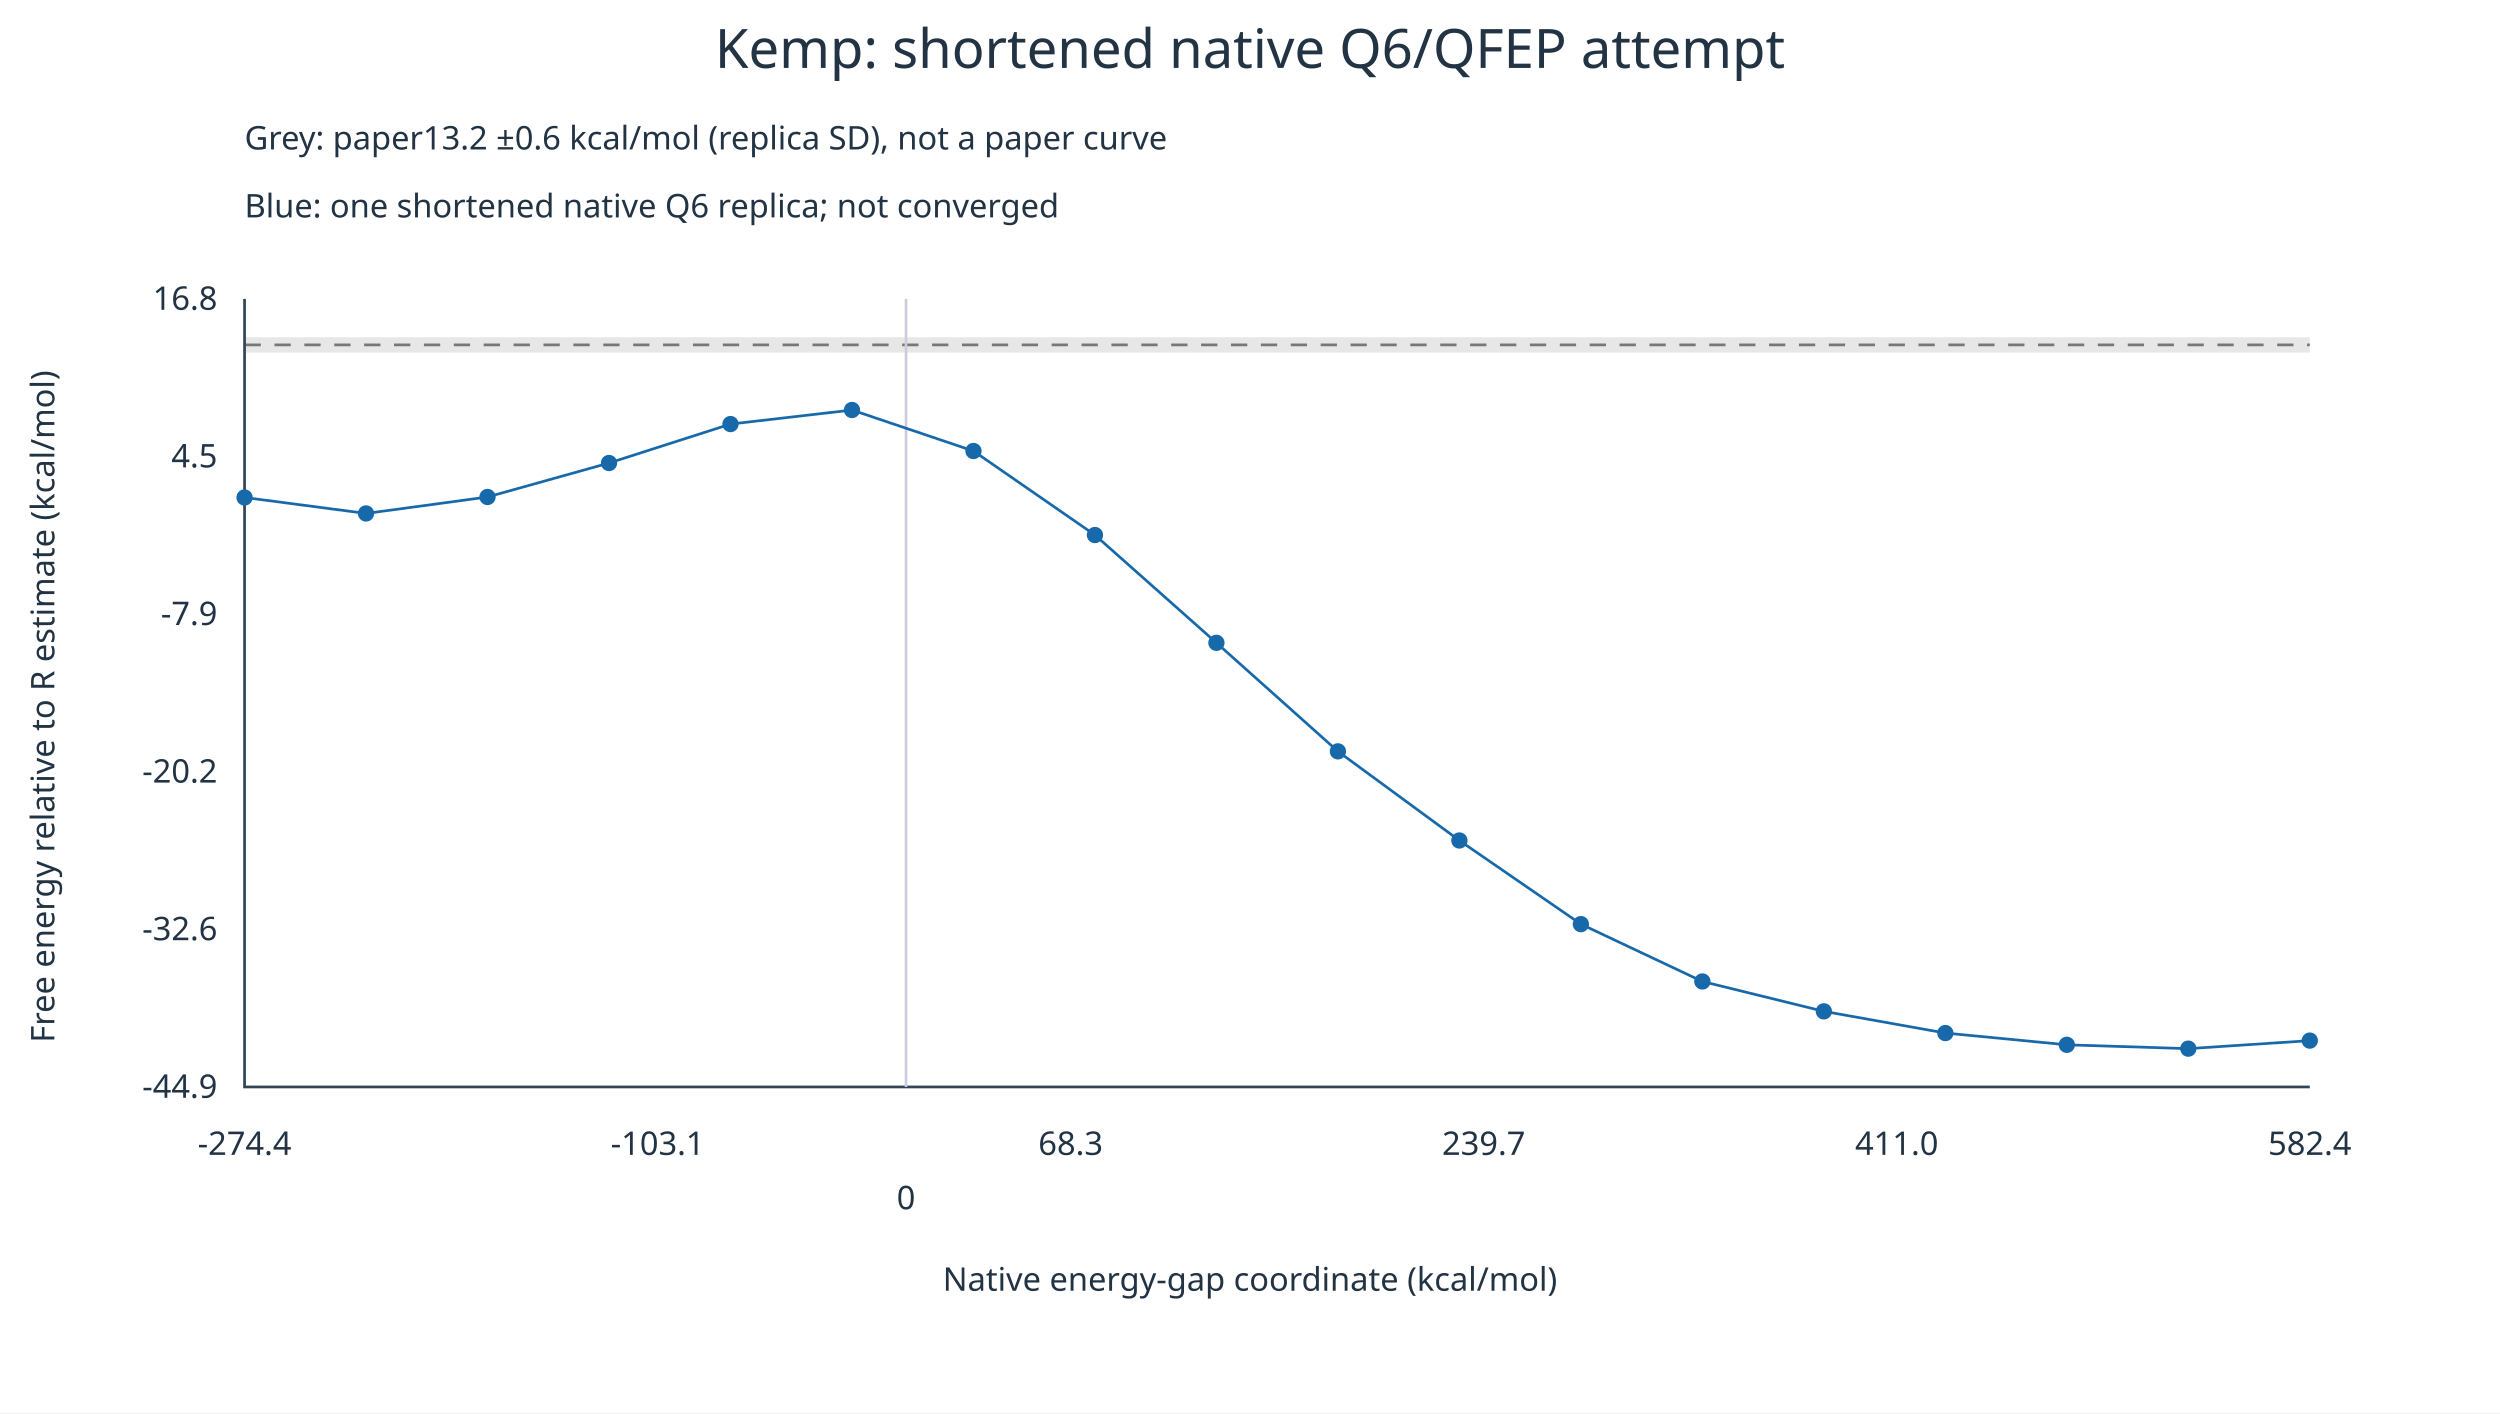
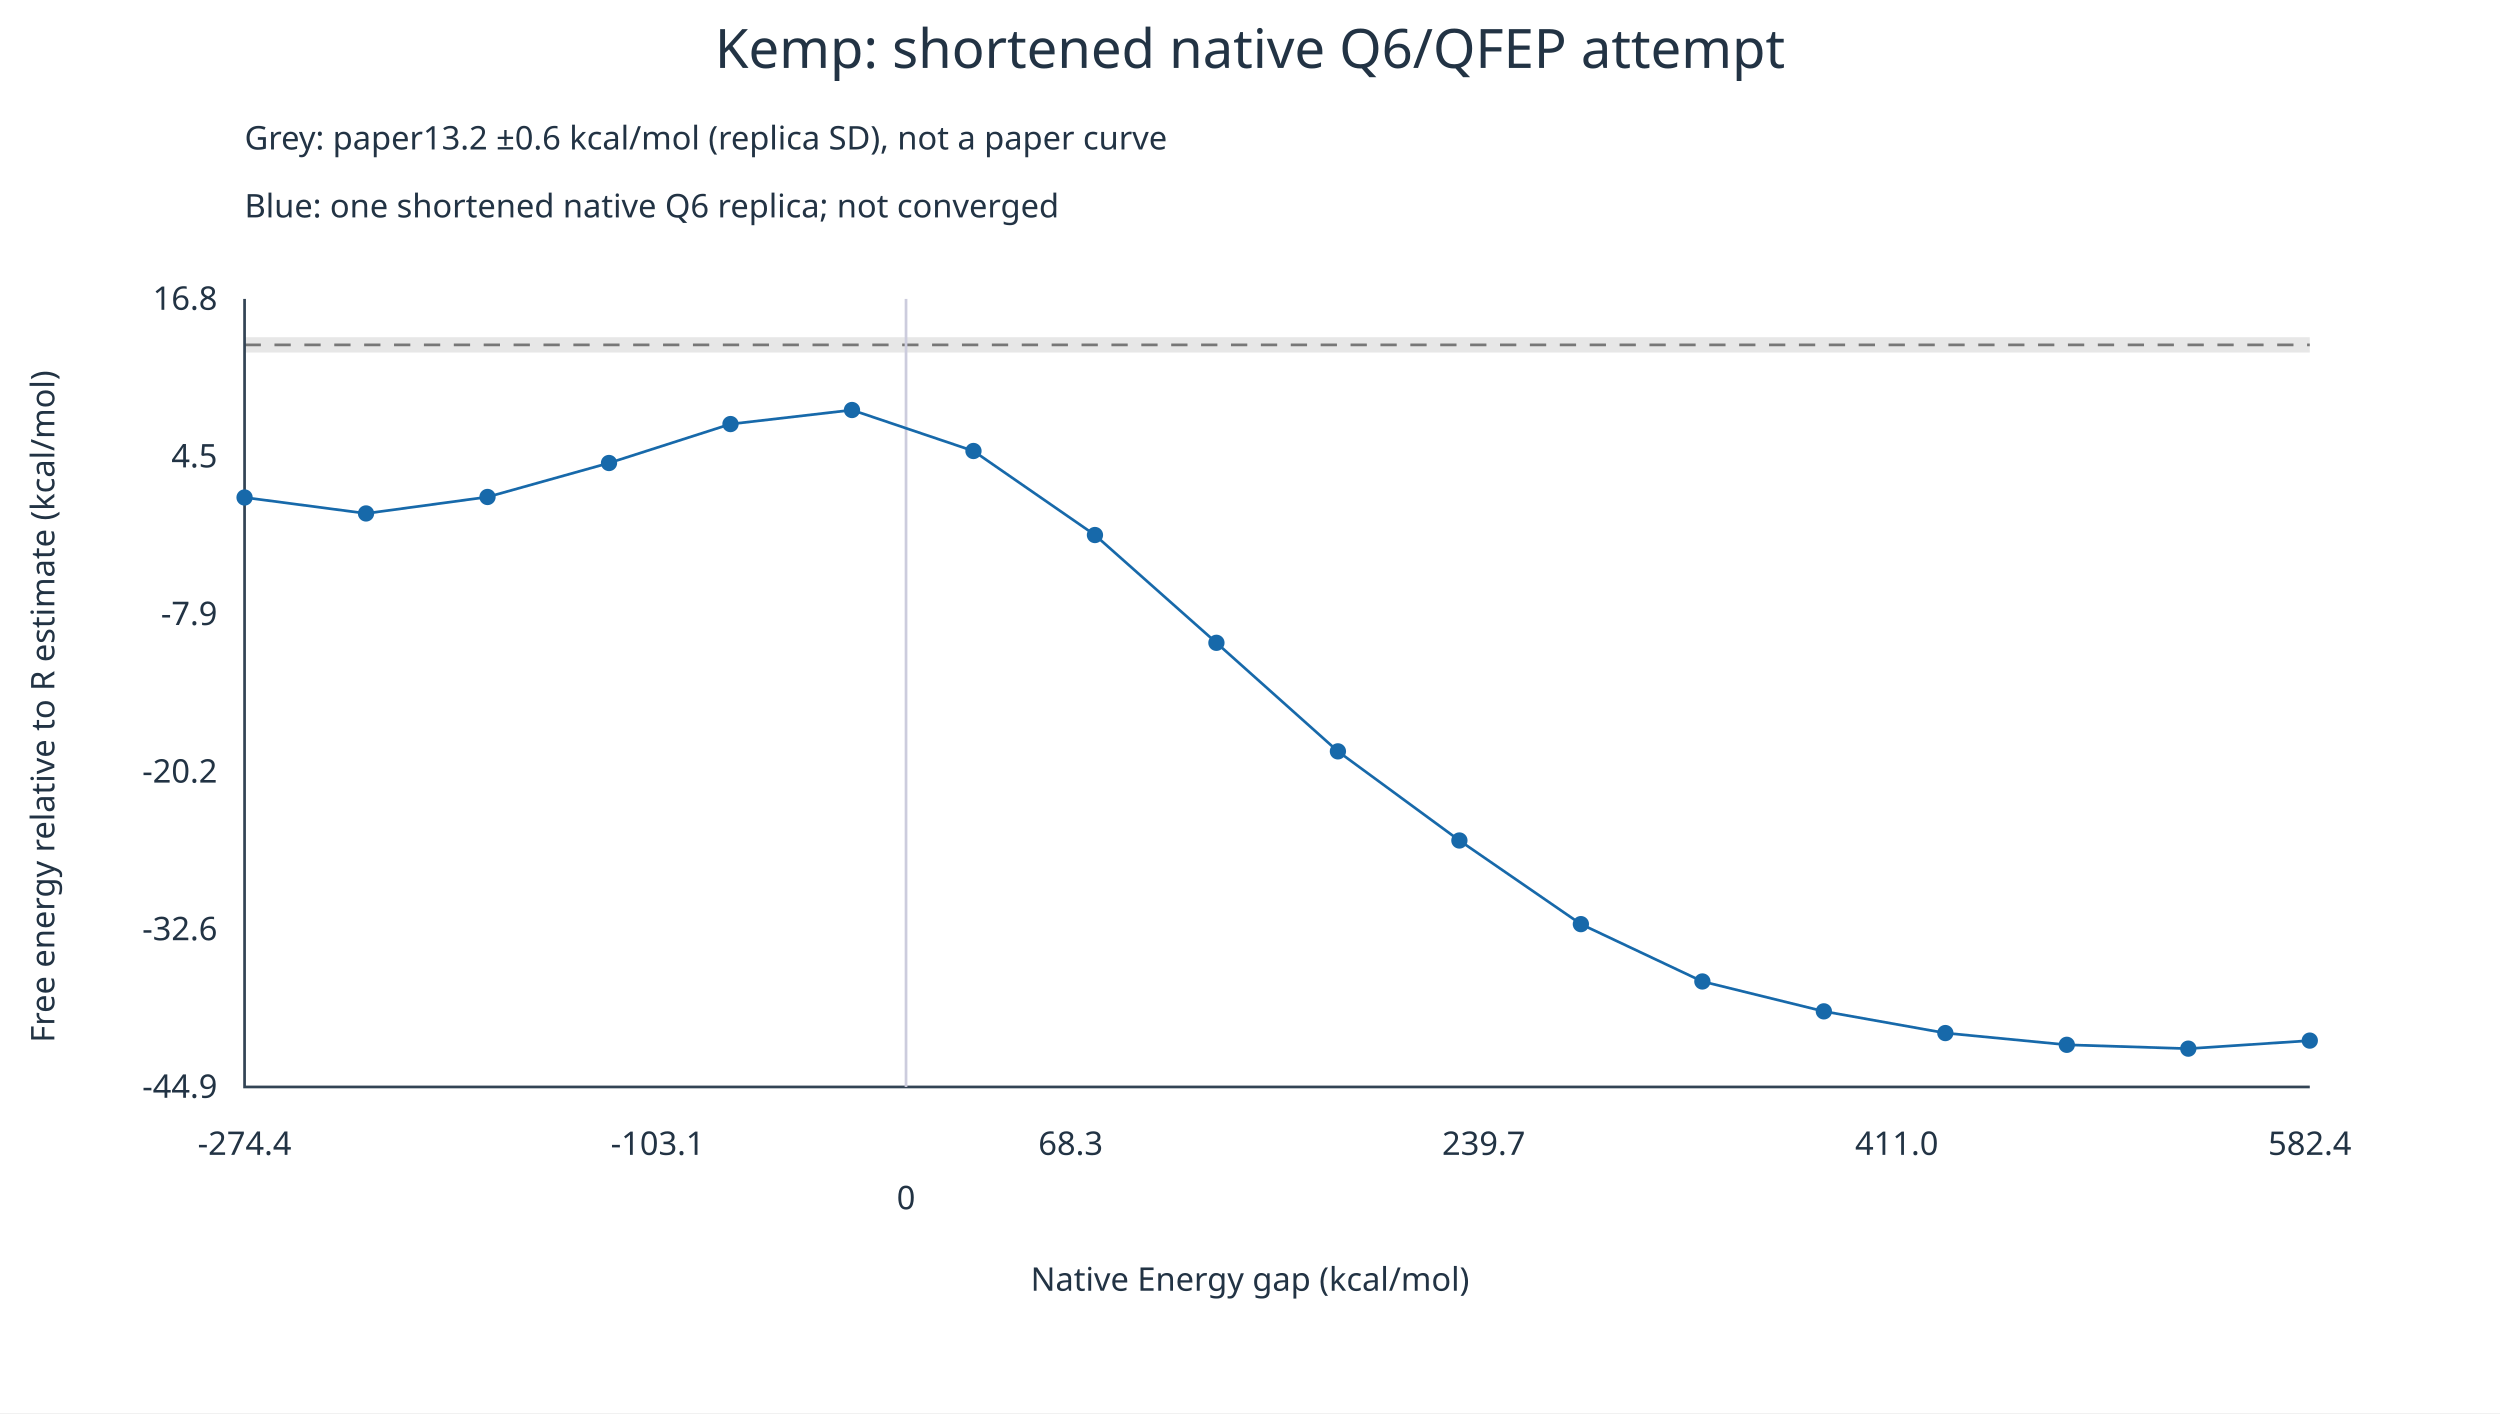
<svg xmlns="http://www.w3.org/2000/svg" viewBox="0 0 920 520">
  <rect width="920" height="520" fill="white" />
  <g font-family="sans-serif" fill="#234">
    <text x="460" y="25" text-anchor="middle" font-size="20">Kemp: shortened native Q6/QFEP attempt</text>
    <text x="90" y="55">Grey: paper13.2 ±0.6 kcal/mol (replica SD), not a paper curve</text>
    <text x="90" y="80">Blue: one shortened native Q6 replica; not converged</text>
    <rect x="90" y="124.098" width="760" height="5.639" fill="#888" opacity=".2" />
    <path d="M90 126.918H850" stroke="#777" stroke-dasharray="6 5" />
    <path d="M90 110V400H850" fill="none" stroke="#345" />
    <text x="90.0" y="425" text-anchor="middle">-274.4</text>
    <text x="80" y="404.0" text-anchor="end">-44.9</text>
    <text x="242.0" y="425" text-anchor="middle">-103.1</text>
    <text x="80" y="346.0" text-anchor="end">-32.6</text>
    <text x="394.0" y="425" text-anchor="middle">68.3</text>
    <text x="80" y="288.0" text-anchor="end">-20.2</text>
    <text x="546.0" y="425" text-anchor="middle">239.7</text>
    <text x="80" y="230.0" text-anchor="end">-7.9</text>
    <text x="698.0" y="425" text-anchor="middle">411.0</text>
    <text x="80" y="172" text-anchor="end">4.5</text>
    <text x="850" y="425" text-anchor="middle">582.4</text>
    <text x="80" y="114" text-anchor="end">16.8</text>
    <path d="M333.416 110V400" stroke="#ccd" />
    <text x="333.416" y="445" text-anchor="middle">0</text>
    <circle cx="90.0" cy="183.076" r="3" fill="#1769aa" />
    <path d="M90.0 183.076L134.699 188.95" stroke="#1769aa" fill="none" />
    <circle cx="134.699" cy="188.95" r="3" fill="#1769aa" />
    <path d="M134.699 188.95L179.406 182.888" stroke="#1769aa" fill="none" />
    <circle cx="179.406" cy="182.888" r="3" fill="#1769aa" />
    <path d="M179.406 182.888L224.113 170.387" stroke="#1769aa" fill="none" />
    <circle cx="224.113" cy="170.387" r="3" fill="#1769aa" />
    <path d="M224.113 170.387L268.821 156.054" stroke="#1769aa" fill="none" />
    <circle cx="268.821" cy="156.054" r="3" fill="#1769aa" />
    <path d="M268.821 156.054L313.528 150.885" stroke="#1769aa" fill="none" />
    <circle cx="313.528" cy="150.885" r="3" fill="#1769aa" />
    <path d="M313.528 150.885L358.236 165.97" stroke="#1769aa" fill="none" />
    <circle cx="358.236" cy="165.97" r="3" fill="#1769aa" />
    <path d="M358.236 165.97L402.943 196.892" stroke="#1769aa" fill="none" />
    <circle cx="402.943" cy="196.892" r="3" fill="#1769aa" />
    <path d="M402.943 196.892L447.642 236.555" stroke="#1769aa" fill="none" />
    <circle cx="447.642" cy="236.555" r="3" fill="#1769aa" />
    <path d="M447.642 236.555L492.349 276.5" stroke="#1769aa" fill="none" />
    <circle cx="492.349" cy="276.5" r="3" fill="#1769aa" />
    <path d="M492.349 276.5L537.057 309.302" stroke="#1769aa" fill="none" />
    <circle cx="537.057" cy="309.302" r="3" fill="#1769aa" />
    <path d="M537.057 309.302L581.764 340.083" stroke="#1769aa" fill="none" />
    <circle cx="581.764" cy="340.083" r="3" fill="#1769aa" />
    <path d="M581.764 340.083L626.472 361.183" stroke="#1769aa" fill="none" />
    <circle cx="626.472" cy="361.183" r="3" fill="#1769aa" />
    <path d="M626.472 361.183L671.179 372.18" stroke="#1769aa" fill="none" />
    <circle cx="671.179" cy="372.18" r="3" fill="#1769aa" />
    <path d="M671.179 372.18L715.887 380.169" stroke="#1769aa" fill="none" />
    <circle cx="715.887" cy="380.169" r="3" fill="#1769aa" />
    <path d="M715.887 380.169L760.585 384.492" stroke="#1769aa" fill="none" />
    <circle cx="760.585" cy="384.492" r="3" fill="#1769aa" />
    <path d="M760.585 384.492L805.293 385.902" stroke="#1769aa" fill="none" />
    <circle cx="805.293" cy="385.902" r="3" fill="#1769aa" />
    <path d="M805.293 385.902L850.0 382.941" stroke="#1769aa" fill="none" />
    <circle cx="850.0" cy="382.941" r="3" fill="#1769aa" />
-     <text x="460" y="475" text-anchor="middle">Native energy-gap coordinate (kcal/mol)</text>
+     <text x="460" y="475" text-anchor="middle">Native Energy gap (kcal/mol)</text>
    <text transform="translate(20 260) rotate(-90)" text-anchor="middle">Free energy relative to R estimate (kcal/mol)</text>
  </g>
</svg>
